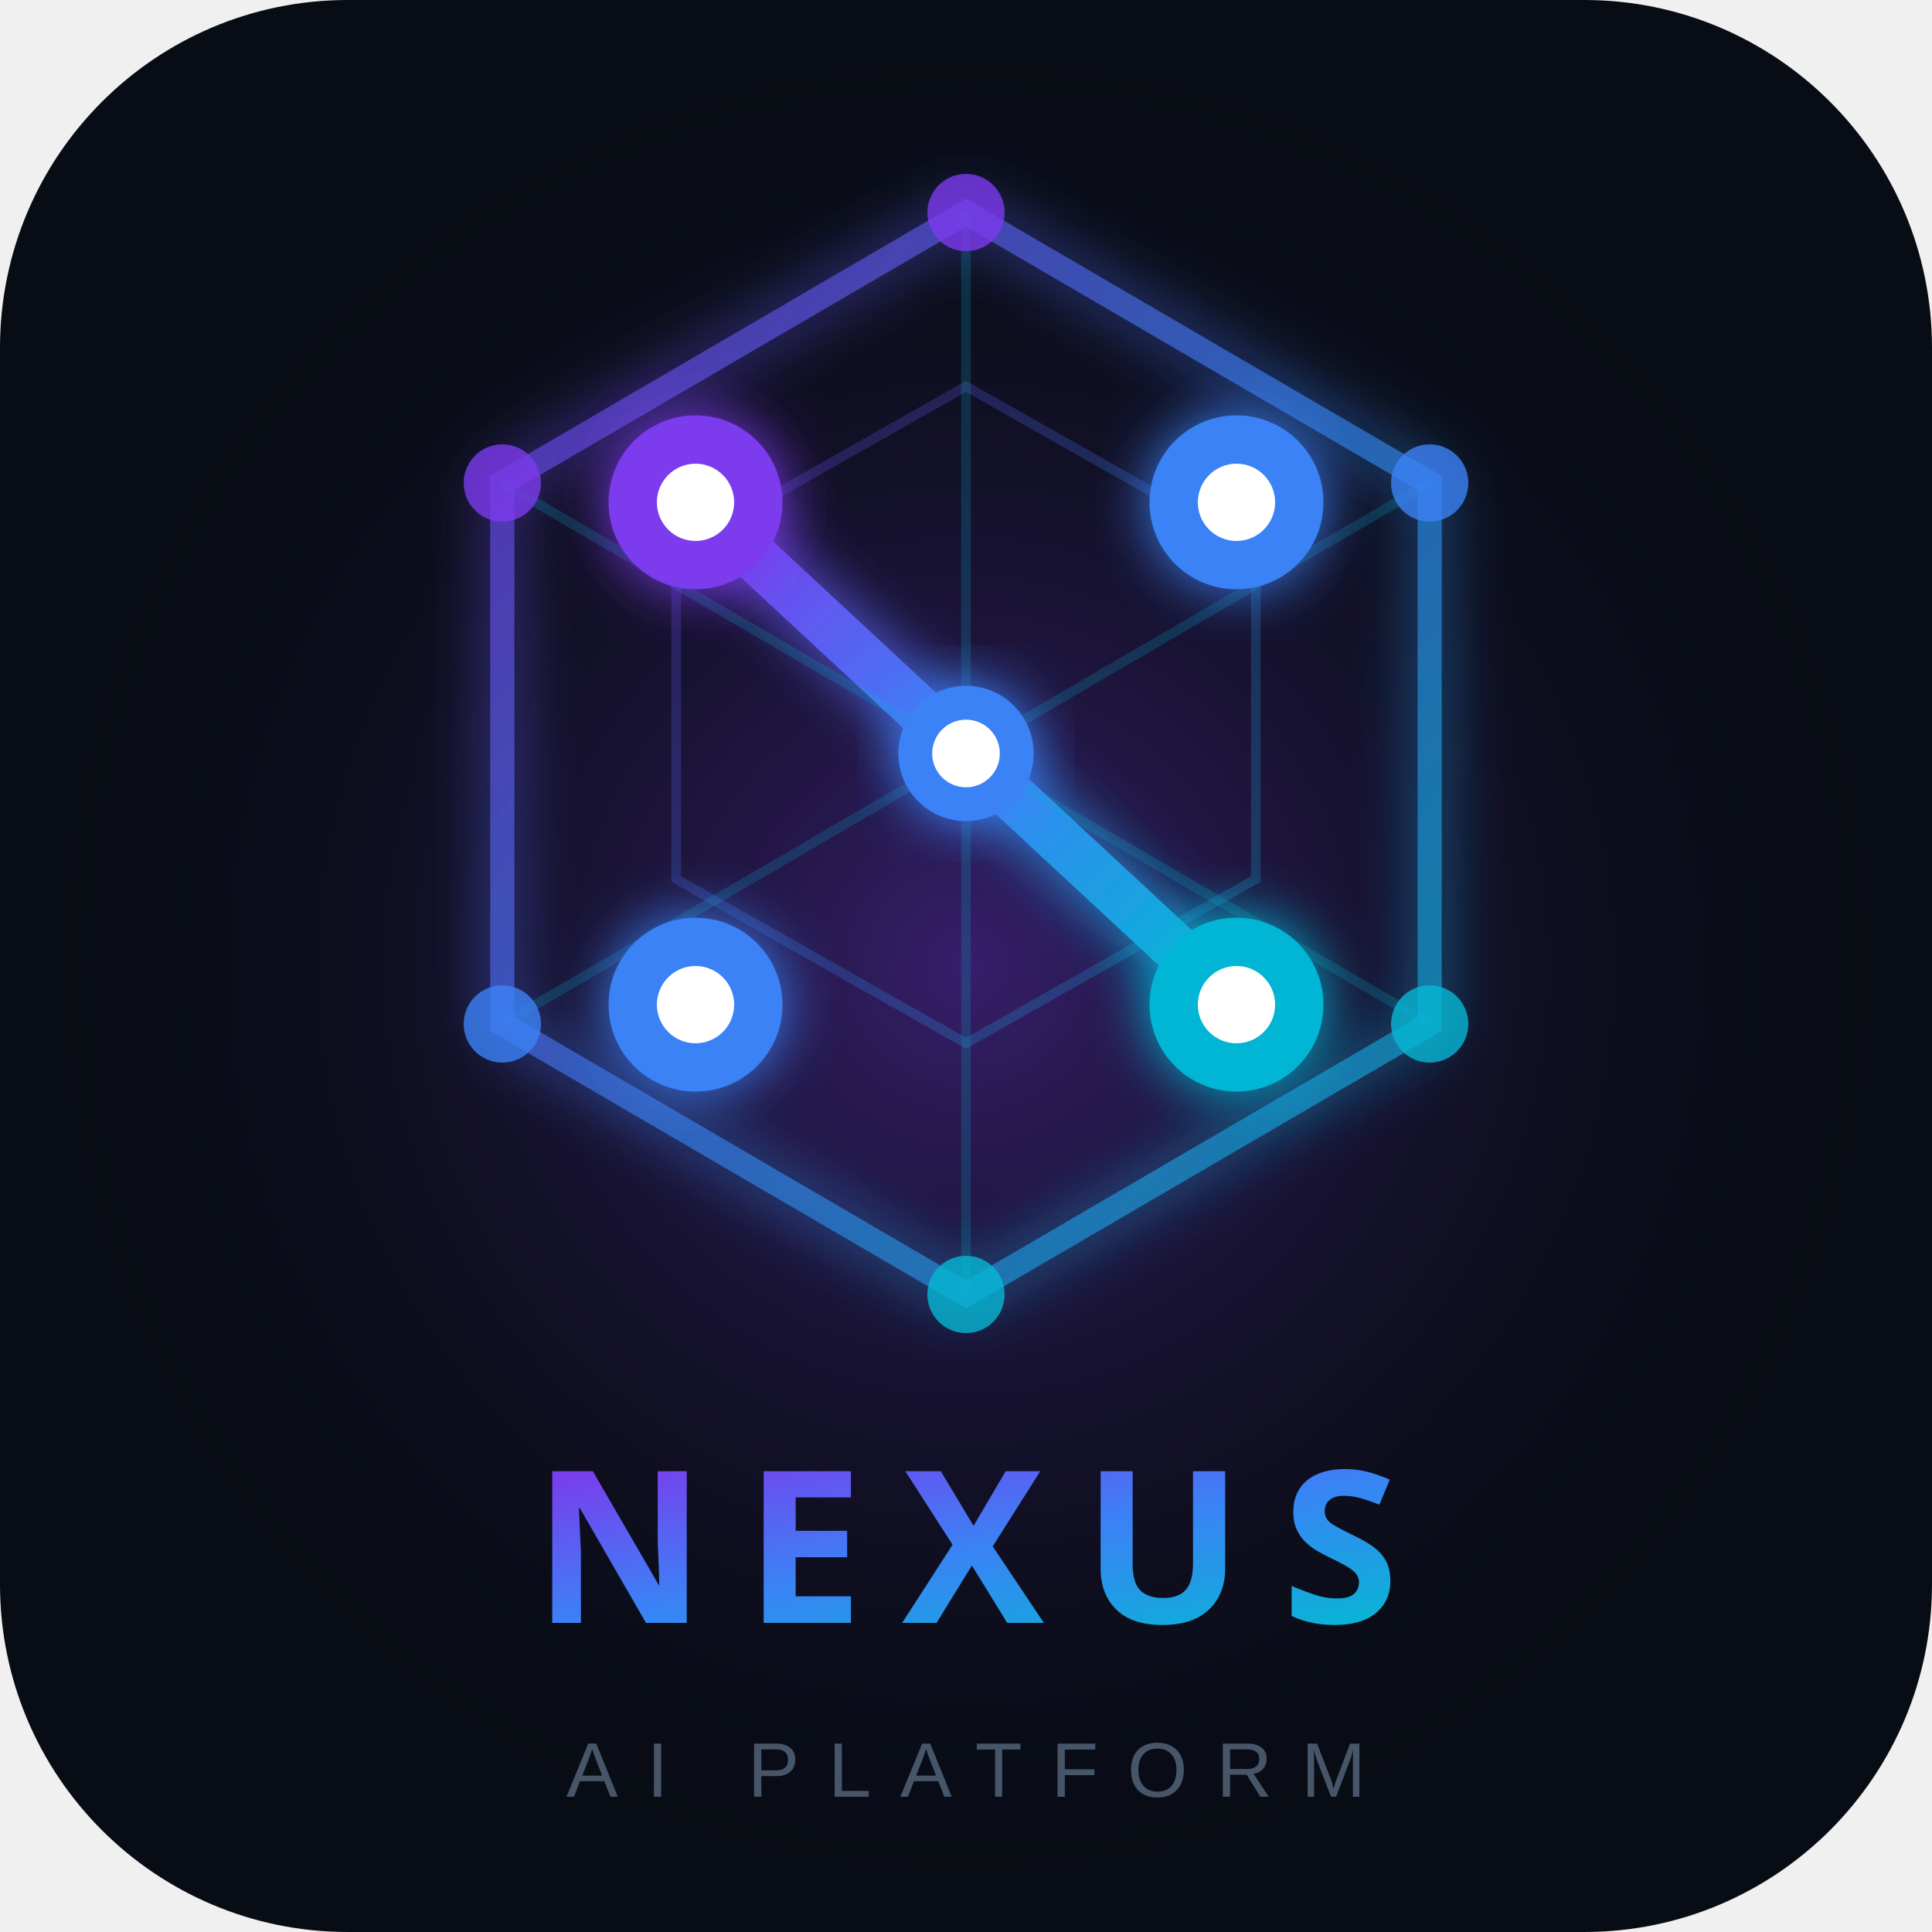
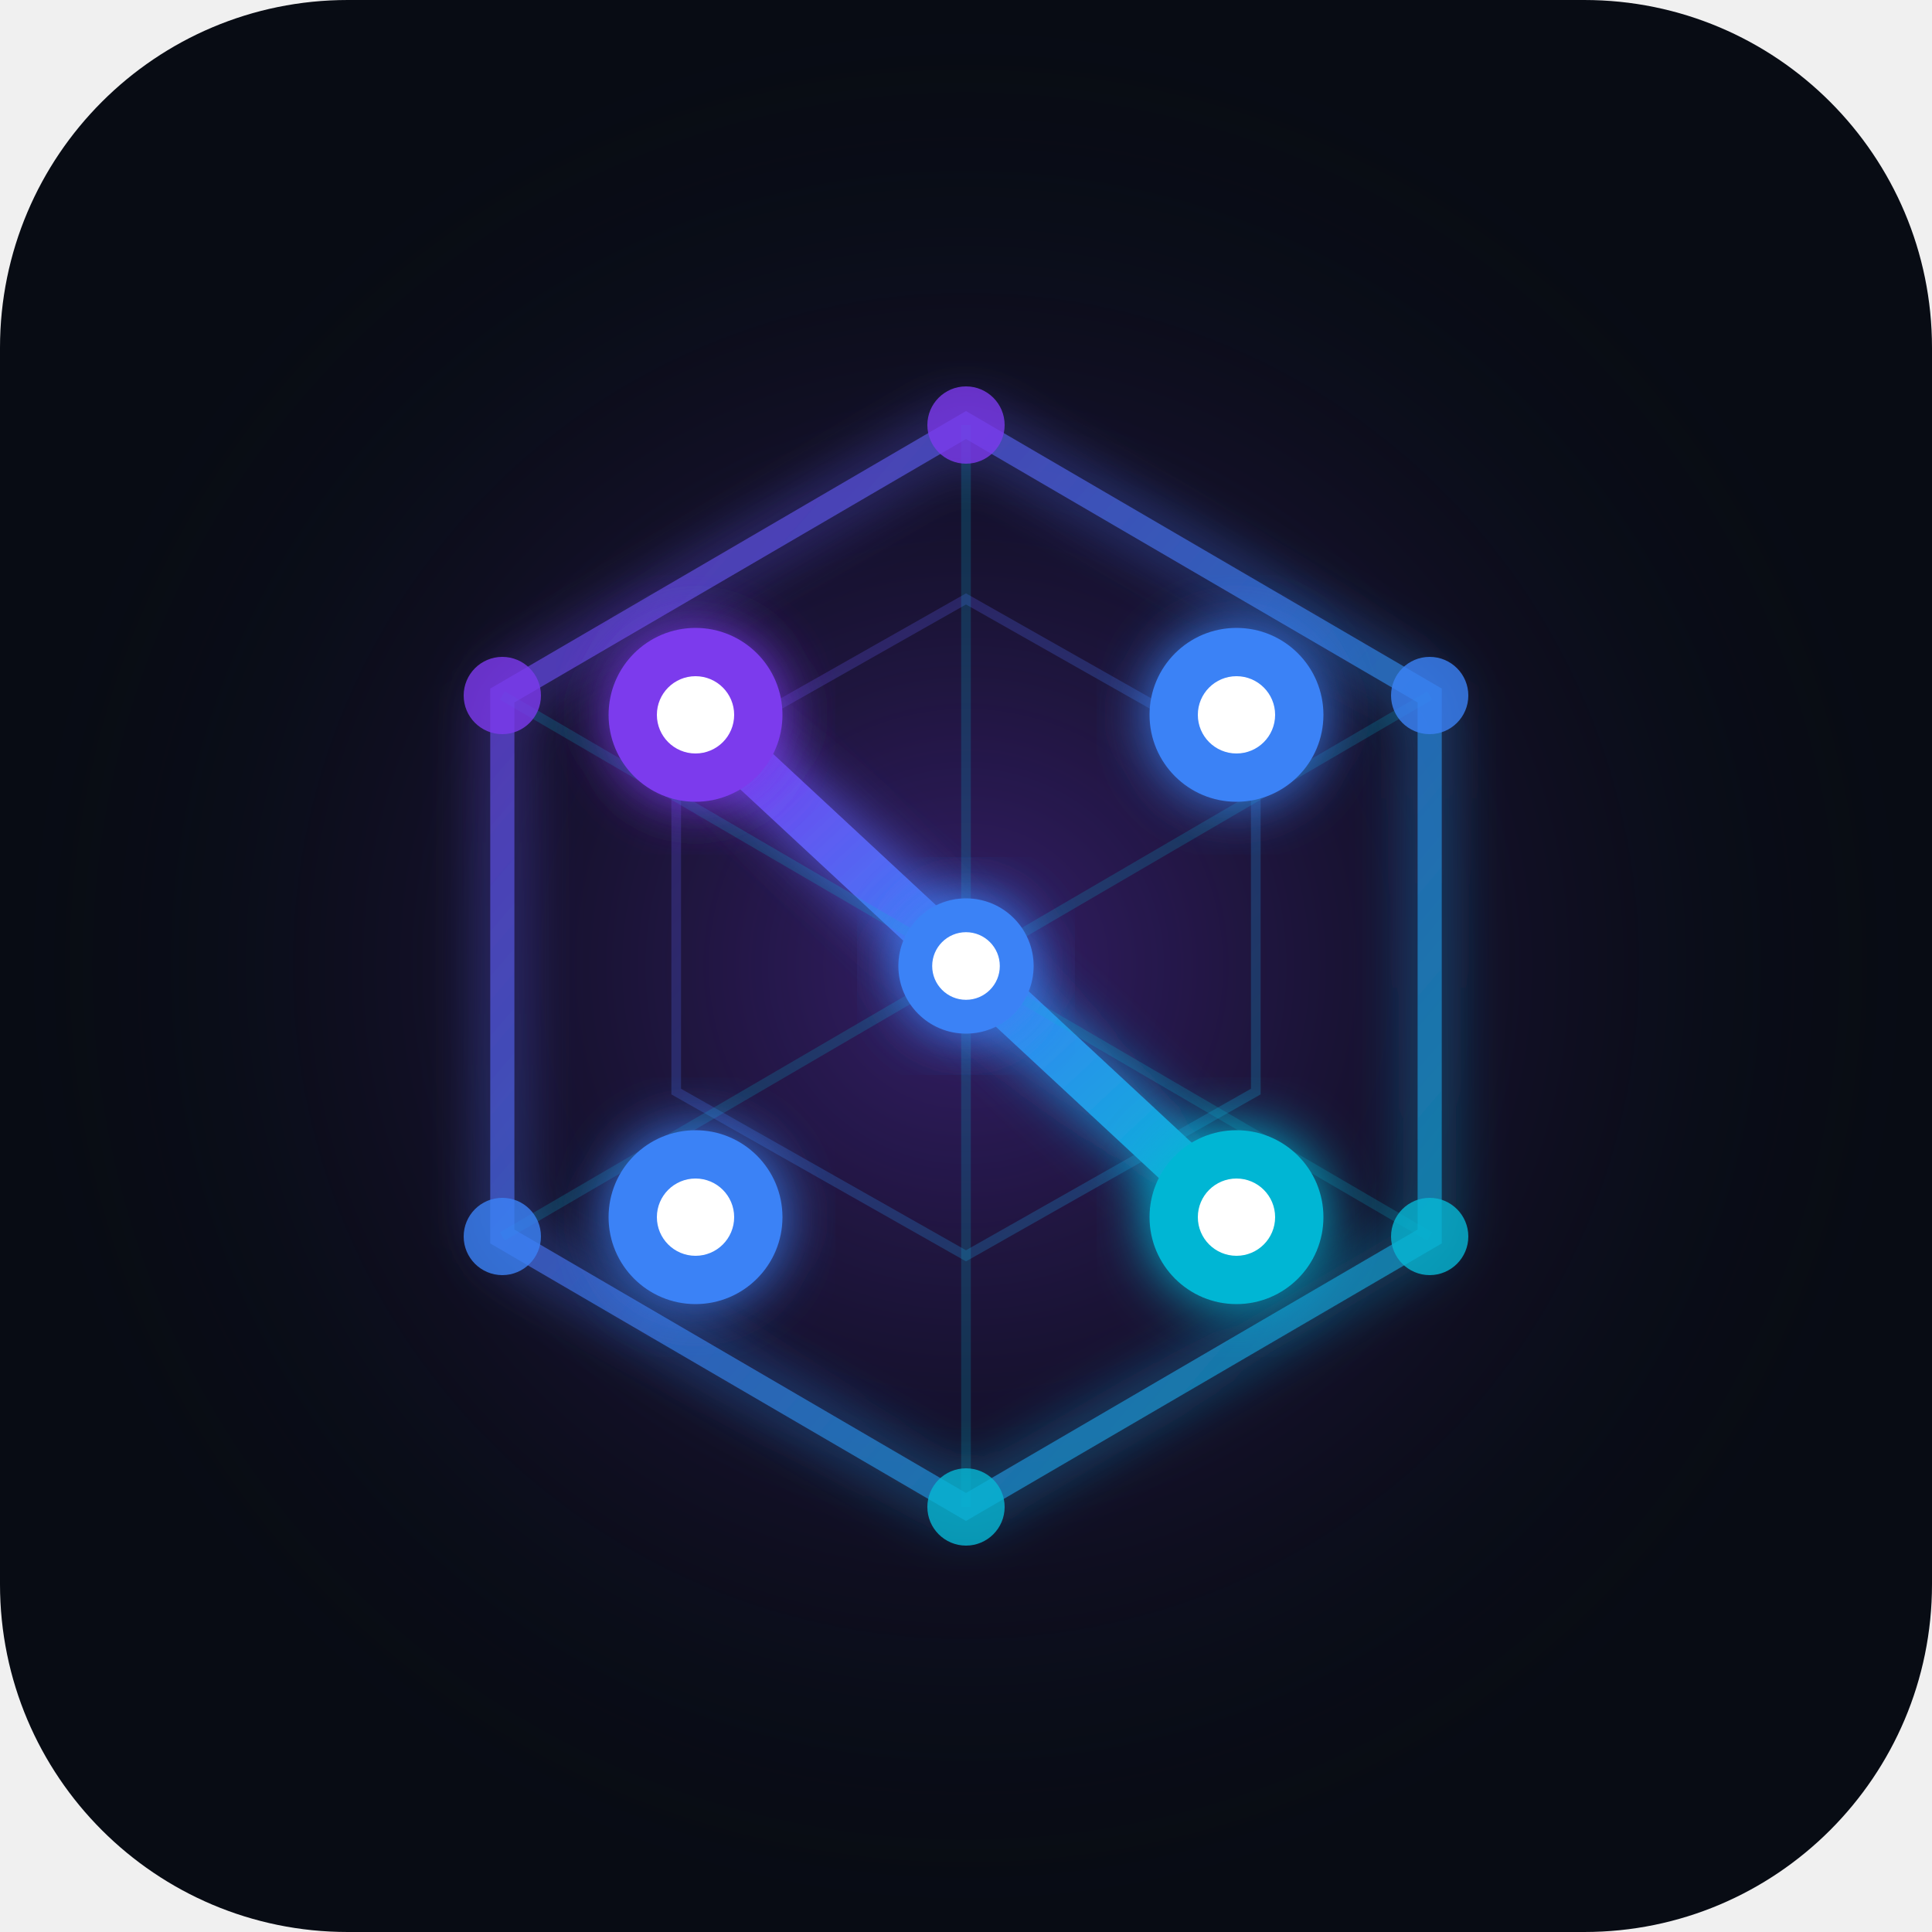
<svg xmlns="http://www.w3.org/2000/svg" viewBox="0 0 200 200" width="200" height="200">
  <defs>
    <linearGradient id="g1" x1="0%" y1="0%" x2="100%" y2="100%">
      <stop offset="0%" stop-color="#7c3aed" />
      <stop offset="50%" stop-color="#3b82f6" />
      <stop offset="100%" stop-color="#06b6d4" />
    </linearGradient>
    <radialGradient id="glow" cx="50%" cy="50%" r="50%">
      <stop offset="0%" stop-color="#7c3aed" stop-opacity="0.4" />
      <stop offset="100%" stop-color="#080c14" stop-opacity="0" />
    </radialGradient>
    <filter id="f1" x="-30%" y="-30%" width="160%" height="160%">
      <feGaussianBlur in="SourceGraphic" stdDeviation="3" result="blur" />
      <feMerge>
        <feMergeNode in="blur" />
        <feMergeNode in="SourceGraphic" />
      </feMerge>
    </filter>
  </defs>
  <rect width="200" height="200" fill="#080c14" rx="36" />
  <circle cx="100" cy="100" r="100" fill="url(#glow)" />
-   <polygon points="100,22 148,50 148,106 100,134 52,106 52,50" fill="none" stroke="url(#g1)" stroke-width="2.5" opacity="0.7" filter="url(#f1)" />
-   <polygon points="100,40 130,57 130,91 100,108 70,91 70,57" fill="none" stroke="url(#g1)" stroke-width="1" opacity="0.25" />
-   <line x1="72" y1="52" x2="72" y2="104" stroke="url(#g1)" stroke-width="5" stroke-linecap="round" filter="url(#f1)" />
-   <line x1="72" y1="52" x2="128" y2="104" stroke="url(#g1)" stroke-width="5" stroke-linecap="round" filter="url(#f1)" />
-   <line x1="128" y1="52" x2="128" y2="104" stroke="url(#g1)" stroke-width="5" stroke-linecap="round" filter="url(#f1)" />
-   <g opacity="0.2" stroke="#06b6d4" stroke-width="1">
-     <line x1="100" y1="78" x2="100" y2="22" />
-     <line x1="100" y1="78" x2="148" y2="50" />
-     <line x1="100" y1="78" x2="148" y2="106" />
-     <line x1="100" y1="78" x2="100" y2="134" />
-     <line x1="100" y1="78" x2="52" y2="106" />
-     <line x1="100" y1="78" x2="52" y2="50" />
+   <g transform="translate(0,22)">
+     <polygon points="100,22 148,50 148,106 100,134 52,106 52,50" fill="none" stroke="url(#g1)" stroke-width="2.5" opacity="0.7" filter="url(#f1)" />
+     <polygon points="100,40 130,57 130,91 100,108 70,91 70,57" fill="none" stroke="url(#g1)" stroke-width="1" opacity="0.25" />
+     <line x1="72" y1="52" x2="72" y2="104" stroke="url(#g1)" stroke-width="5" stroke-linecap="round" filter="url(#f1)" />
+     <line x1="72" y1="52" x2="128" y2="104" stroke="url(#g1)" stroke-width="5" stroke-linecap="round" filter="url(#f1)" />
+     <line x1="128" y1="52" x2="128" y2="104" stroke="url(#g1)" stroke-width="5" stroke-linecap="round" filter="url(#f1)" />
+     <g opacity="0.2" stroke="#06b6d4" stroke-width="1">
+       <line x1="100" y1="78" x2="100" y2="22" />
+       <line x1="100" y1="78" x2="148" y2="50" />
+       <line x1="100" y1="78" x2="148" y2="106" />
+       <line x1="100" y1="78" x2="100" y2="134" />
+       <line x1="100" y1="78" x2="52" y2="106" />
+       <line x1="100" y1="78" x2="52" y2="50" />
+     </g>
+     <circle cx="100" cy="78" r="7" fill="#3b82f6" filter="url(#f1)" />
+     <circle cx="100" cy="78" r="3.5" fill="#ffffff" />
+     <circle cx="72" cy="52" r="9" fill="#7c3aed" filter="url(#f1)" />
+     <circle cx="72" cy="52" r="4" fill="#ffffff" />
+     <circle cx="128" cy="52" r="9" fill="#3b82f6" filter="url(#f1)" />
+     <circle cx="128" cy="52" r="4" fill="#ffffff" />
+     <circle cx="72" cy="104" r="9" fill="#3b82f6" filter="url(#f1)" />
+     <circle cx="72" cy="104" r="4" fill="#ffffff" />
+     <circle cx="128" cy="104" r="9" fill="#06b6d4" filter="url(#f1)" />
+     <circle cx="128" cy="104" r="4" fill="#ffffff" />
+     <circle cx="100" cy="22" r="4" fill="#7c3aed" opacity="0.8" />
+     <circle cx="148" cy="50" r="4" fill="#3b82f6" opacity="0.8" />
+     <circle cx="148" cy="106" r="4" fill="#06b6d4" opacity="0.8" />
+     <circle cx="100" cy="134" r="4" fill="#06b6d4" opacity="0.8" />
+     <circle cx="52" cy="106" r="4" fill="#3b82f6" opacity="0.8" />
+     <circle cx="52" cy="50" r="4" fill="#7c3aed" opacity="0.8" />
  </g>
-   <circle cx="100" cy="78" r="7" fill="#3b82f6" filter="url(#f1)" />
-   <circle cx="100" cy="78" r="3.5" fill="#ffffff" />
-   <circle cx="72" cy="52" r="9" fill="#7c3aed" filter="url(#f1)" />
-   <circle cx="72" cy="52" r="4" fill="#ffffff" />
-   <circle cx="128" cy="52" r="9" fill="#3b82f6" filter="url(#f1)" />
-   <circle cx="128" cy="52" r="4" fill="#ffffff" />
-   <circle cx="72" cy="104" r="9" fill="#3b82f6" filter="url(#f1)" />
-   <circle cx="72" cy="104" r="4" fill="#ffffff" />
-   <circle cx="128" cy="104" r="9" fill="#06b6d4" filter="url(#f1)" />
-   <circle cx="128" cy="104" r="4" fill="#ffffff" />
-   <circle cx="100" cy="22" r="4" fill="#7c3aed" opacity="0.8" />
-   <circle cx="148" cy="50" r="4" fill="#3b82f6" opacity="0.8" />
-   <circle cx="148" cy="106" r="4" fill="#06b6d4" opacity="0.8" />
-   <circle cx="100" cy="134" r="4" fill="#06b6d4" opacity="0.8" />
-   <circle cx="52" cy="106" r="4" fill="#3b82f6" opacity="0.8" />
-   <circle cx="52" cy="50" r="4" fill="#7c3aed" opacity="0.8" />
-   <text x="100" y="168" font-family="'Arial Black', sans-serif" font-size="22" font-weight="900" letter-spacing="4" fill="url(#g1)" text-anchor="middle">NEXUS</text>
-   <text x="100" y="186" font-family="Arial, sans-serif" font-size="8" letter-spacing="3" fill="#475569" text-anchor="middle">AI PLATFORM</text>
</svg>
